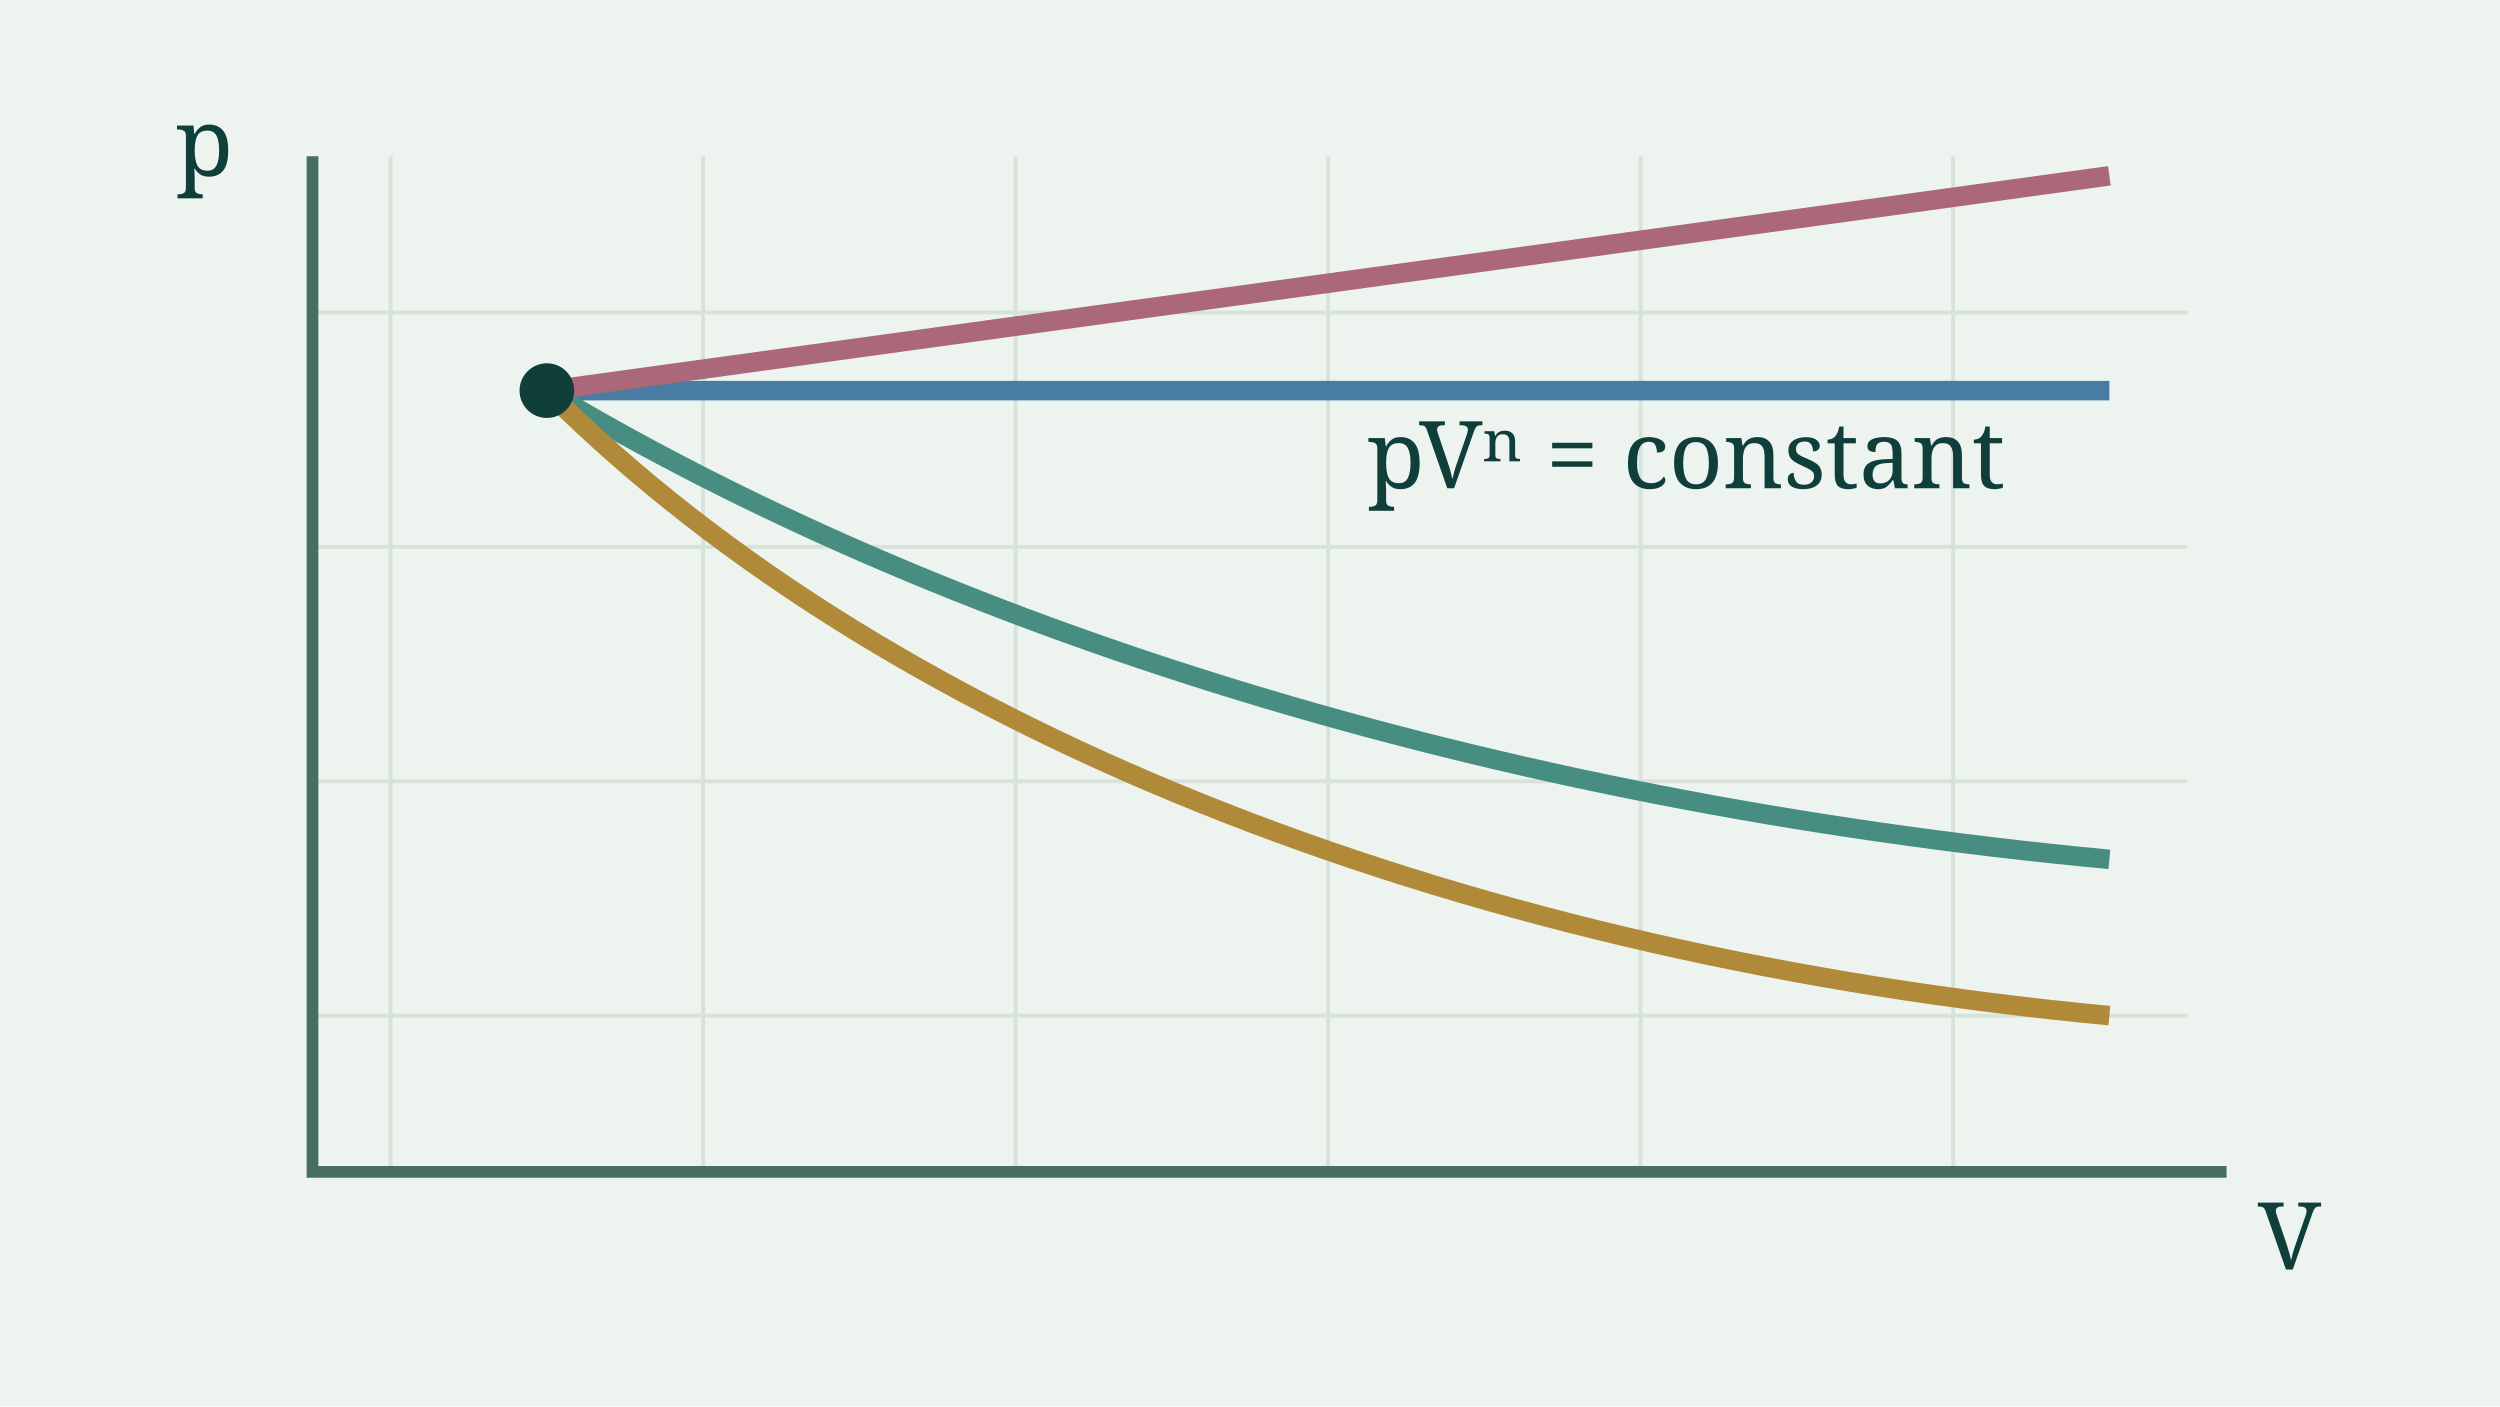
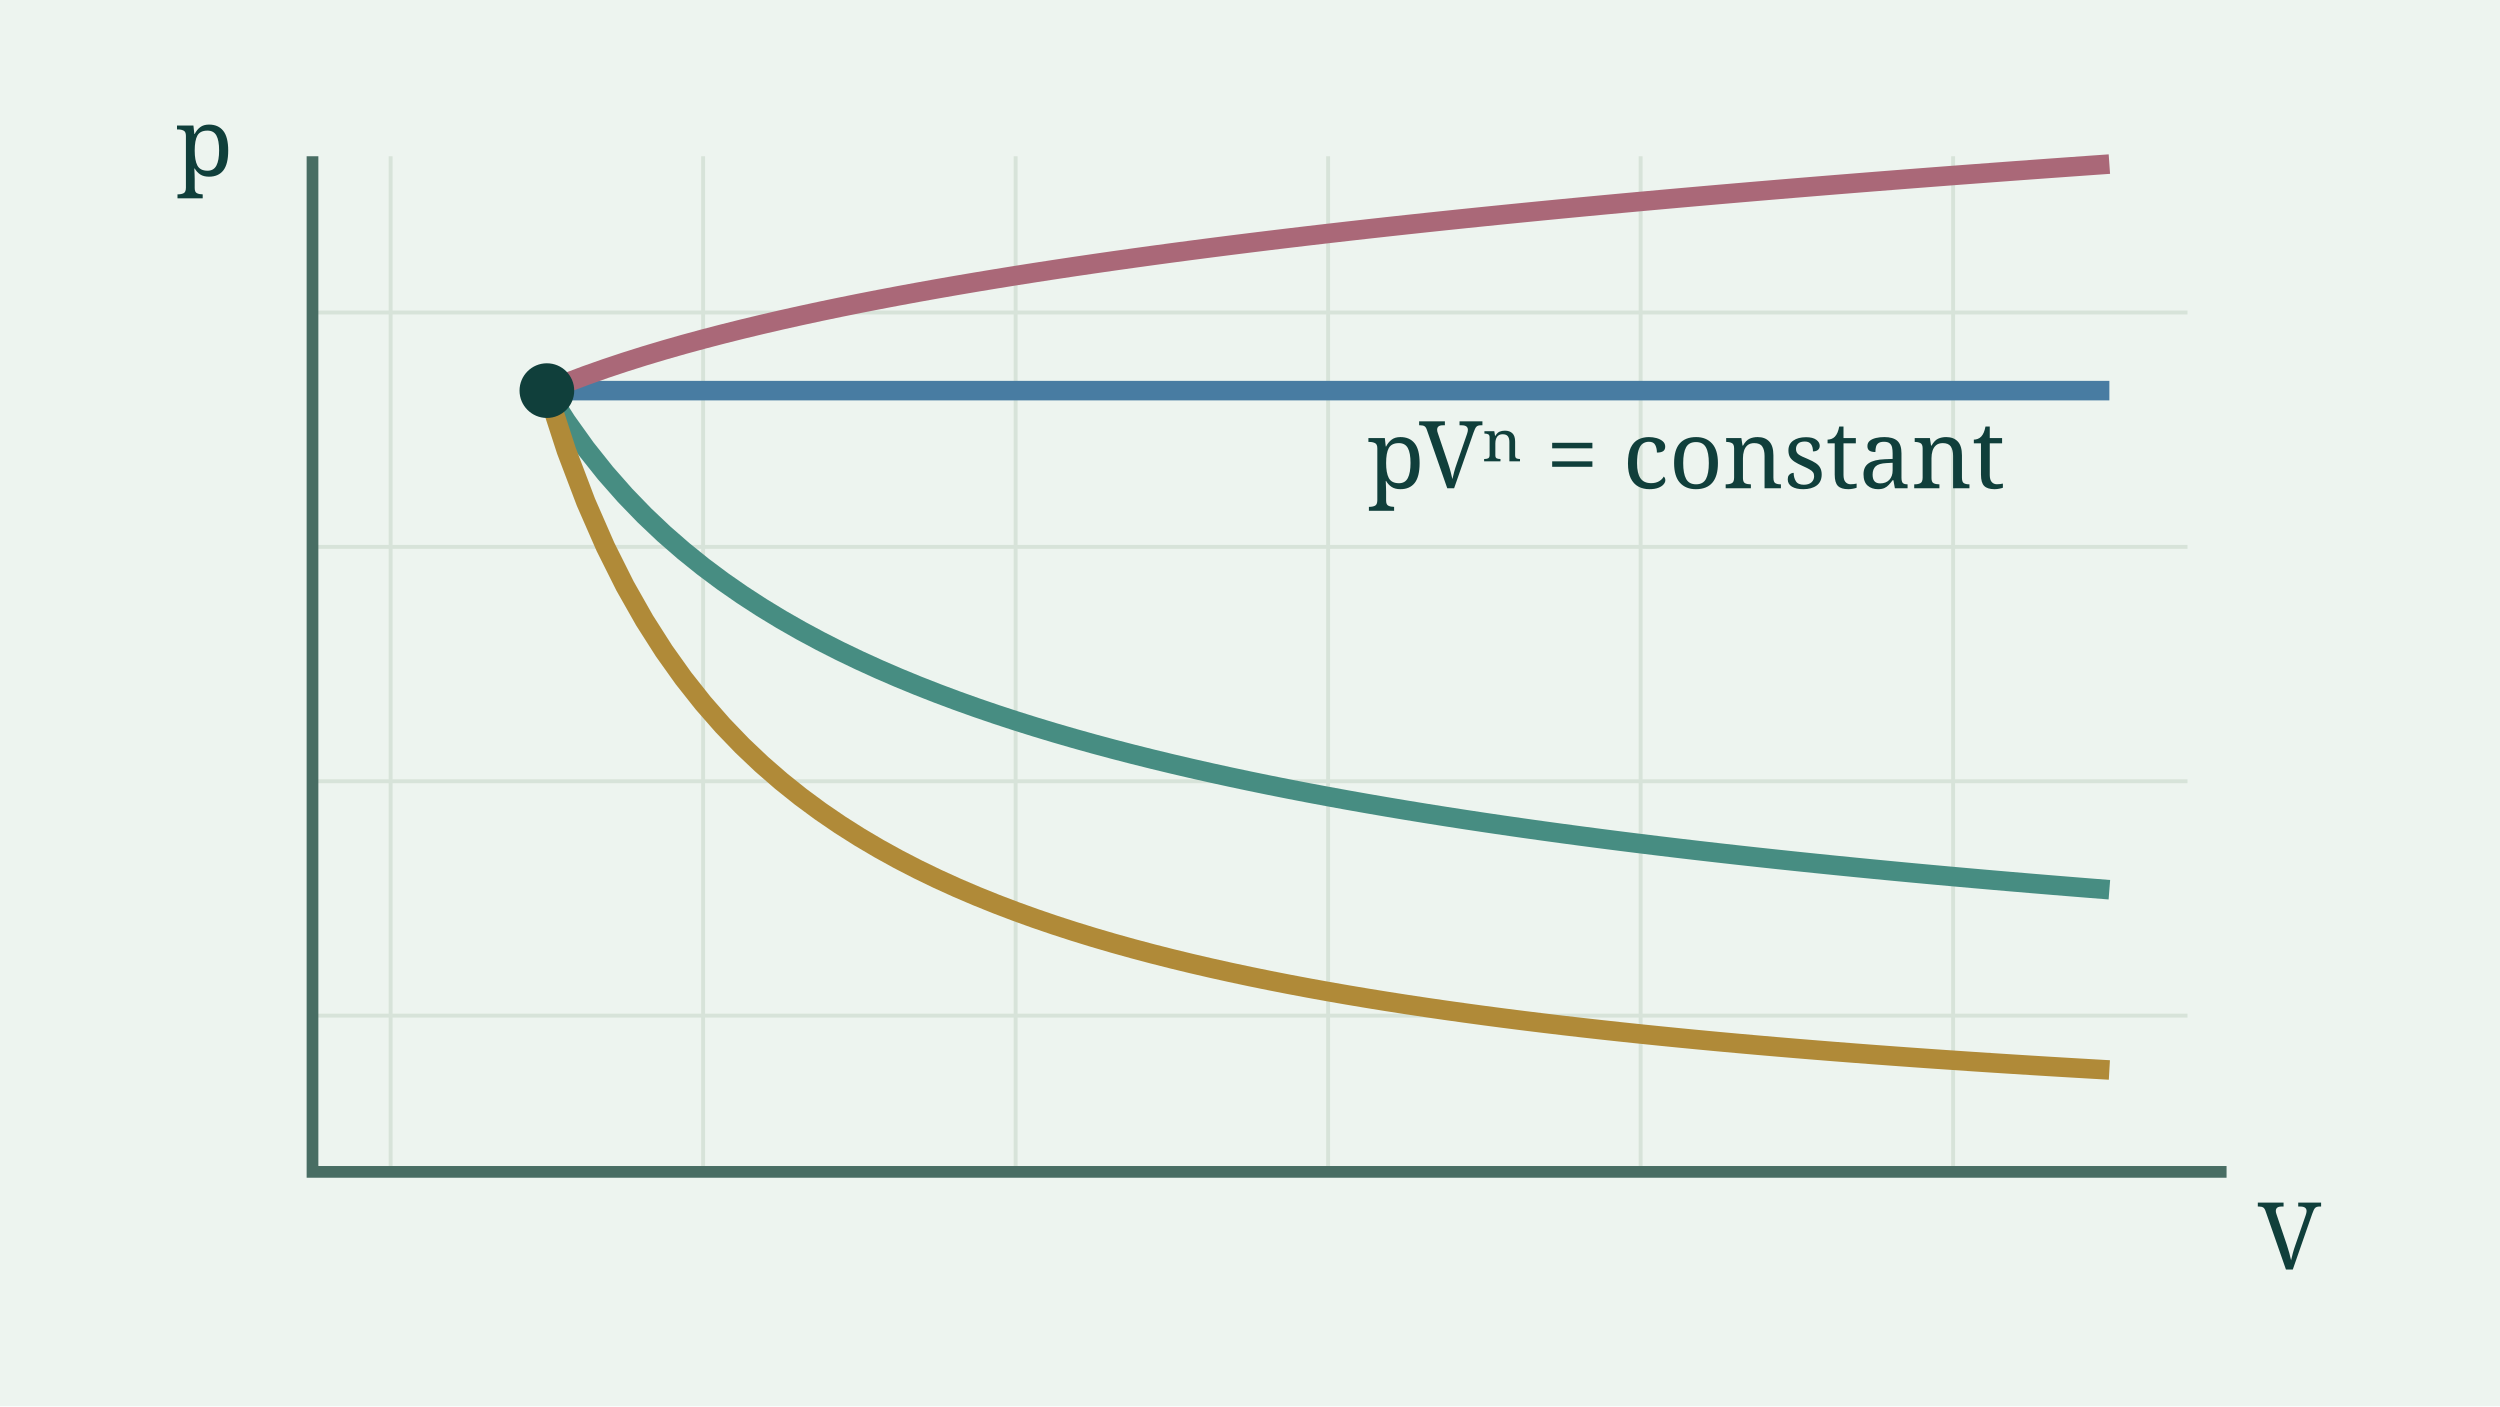
<svg xmlns="http://www.w3.org/2000/svg" viewBox="0 0 640 360">
  <rect width="640" height="360" fill="#edf4ef" />
  <g stroke="#d7e3d9" stroke-width="1">
    <path d="M100 40V300M180 40V300M260 40V300M340 40V300M420 40V300M500 40V300M80 80H560M80 140H560M80 200H560M80 260H560" />
  </g>
  <path d="M80 40V300H570" fill="none" stroke="#486d63" stroke-width="3" />
  <g fill="none" stroke-width="5">
    <path d="M140 100H540" stroke="#487ca2" />
-     <path d="M140 100C240 160 380 205 540 220" stroke="#478d82" />
-     <path d="M140 100C230 190 380 245 540 260" stroke="#b08a38" />
-     <path d="M140 100L540 45" stroke="#aa6878" />
+     <path d="M140.000 100.000L145.000 107.846L150.000 114.836L155.000 121.115L160.000 126.795L165.000 131.966L170.000 136.701L175.000 141.056L180.000 145.081L185.000 148.814L190.000 152.290L195.000 155.537L200.000 158.579L205.000 161.436L210.000 164.127L215.000 166.667L220.000 169.069L225.000 171.346L230.000 173.509L235.000 175.566L240.000 177.526L245.000 179.395L250.000 181.182L255.000 182.892L260.000 184.530L265.000 186.101L270.000 187.610L275.000 189.060L280.000 190.455L285.000 191.800L290.000 193.096L295.000 194.346L300.000 195.553L305.000 196.720L310.000 197.849L315.000 198.942L320.000 200.000L325.000 201.026L330.000 202.020L335.000 202.986L340.000 203.923L345.000 204.834L350.000 205.719L355.000 206.580L360.000 207.418L365.000 208.234L370.000 209.028L375.000 209.802L380.000 210.557L385.000 211.293L390.000 212.012L395.000 212.713L400.000 213.397L405.000 214.066L410.000 214.720L415.000 215.359L420.000 215.983L425.000 216.594L430.000 217.192L435.000 217.777L440.000 218.350L445.000 218.912L450.000 219.461L455.000 220.000L460.000 220.528L465.000 221.046L470.000 221.554L475.000 222.052L480.000 222.540L485.000 223.020L490.000 223.491L495.000 223.953L500.000 224.407L505.000 224.853L510.000 225.291L515.000 225.722L520.000 226.145L525.000 226.561L530.000 226.970L535.000 227.373L540.000 227.768" stroke="#478d82" />
+     <path d="M140.000 100.000L145.000 115.385L150.000 128.571L155.000 140.000L160.000 150.000L165.000 158.824L170.000 166.667L175.000 173.684L180.000 180.000L185.000 185.714L190.000 190.909L195.000 195.652L200.000 200.000L205.000 204.000L210.000 207.692L215.000 211.111L220.000 214.286L225.000 217.241L230.000 220.000L235.000 222.581L240.000 225.000L245.000 227.273L250.000 229.412L255.000 231.429L260.000 233.333L265.000 235.135L270.000 236.842L275.000 238.462L280.000 240.000L285.000 241.463L290.000 242.857L295.000 244.186L300.000 245.455L305.000 246.667L310.000 247.826L315.000 248.936L320.000 250.000L325.000 251.020L330.000 252.000L335.000 252.941L340.000 253.846L345.000 254.717L350.000 255.556L355.000 256.364L360.000 257.143L365.000 257.895L370.000 258.621L375.000 259.322L380.000 260.000L385.000 260.656L390.000 261.290L395.000 261.905L400.000 262.500L405.000 263.077L410.000 263.636L415.000 264.179L420.000 264.706L425.000 265.217L430.000 265.714L435.000 266.197L440.000 266.667L445.000 267.123L450.000 267.568L455.000 268.000L460.000 268.421L465.000 268.831L470.000 269.231L475.000 269.620L480.000 270.000L485.000 270.370L490.000 270.732L495.000 271.084L500.000 271.429L505.000 271.765L510.000 272.093L515.000 272.414L520.000 272.727L525.000 273.034L530.000 273.333L535.000 273.626L540.000 273.913" stroke="#b08a38" />
+     <path d="M140.000 100.000L145.000 97.989L150.000 96.109L155.000 94.343L160.000 92.677L165.000 91.100L170.000 89.602L175.000 88.175L180.000 86.813L185.000 85.509L190.000 84.258L195.000 83.056L200.000 81.898L205.000 80.783L210.000 79.705L215.000 78.664L220.000 77.655L225.000 76.678L230.000 75.729L235.000 74.808L240.000 73.913L245.000 73.041L250.000 72.193L255.000 71.366L260.000 70.559L265.000 69.772L270.000 69.004L275.000 68.252L280.000 67.518L285.000 66.799L290.000 66.096L295.000 65.407L300.000 64.731L305.000 64.070L310.000 63.421L315.000 62.784L320.000 62.159L325.000 61.545L330.000 60.942L335.000 60.349L340.000 59.767L345.000 59.194L350.000 58.631L355.000 58.077L360.000 57.531L365.000 56.994L370.000 56.465L375.000 55.944L380.000 55.431L385.000 54.925L390.000 54.427L395.000 53.935L400.000 53.450L405.000 52.972L410.000 52.500L415.000 52.034L420.000 51.575L425.000 51.121L430.000 50.673L435.000 50.230L440.000 49.793L445.000 49.362L450.000 48.935L455.000 48.513L460.000 48.097L465.000 47.685L470.000 47.277L475.000 46.875L480.000 46.476L485.000 46.082L490.000 45.693L495.000 45.307L500.000 44.925L505.000 44.548L510.000 44.174L515.000 43.804L520.000 43.438L525.000 43.075L530.000 42.716L535.000 42.360L540.000 42.008" stroke="#aa6878" />
  </g>
  <circle cx="140" cy="100" r="7" fill="#103f3b" />
  <g fill="#103f3b" font-family="Georgia,serif" font-size="24">
    <text x="45" y="45">p</text>
    <text x="578" y="325">V</text>
    <text x="350" y="125">pVⁿ = constant</text>
  </g>
</svg>
